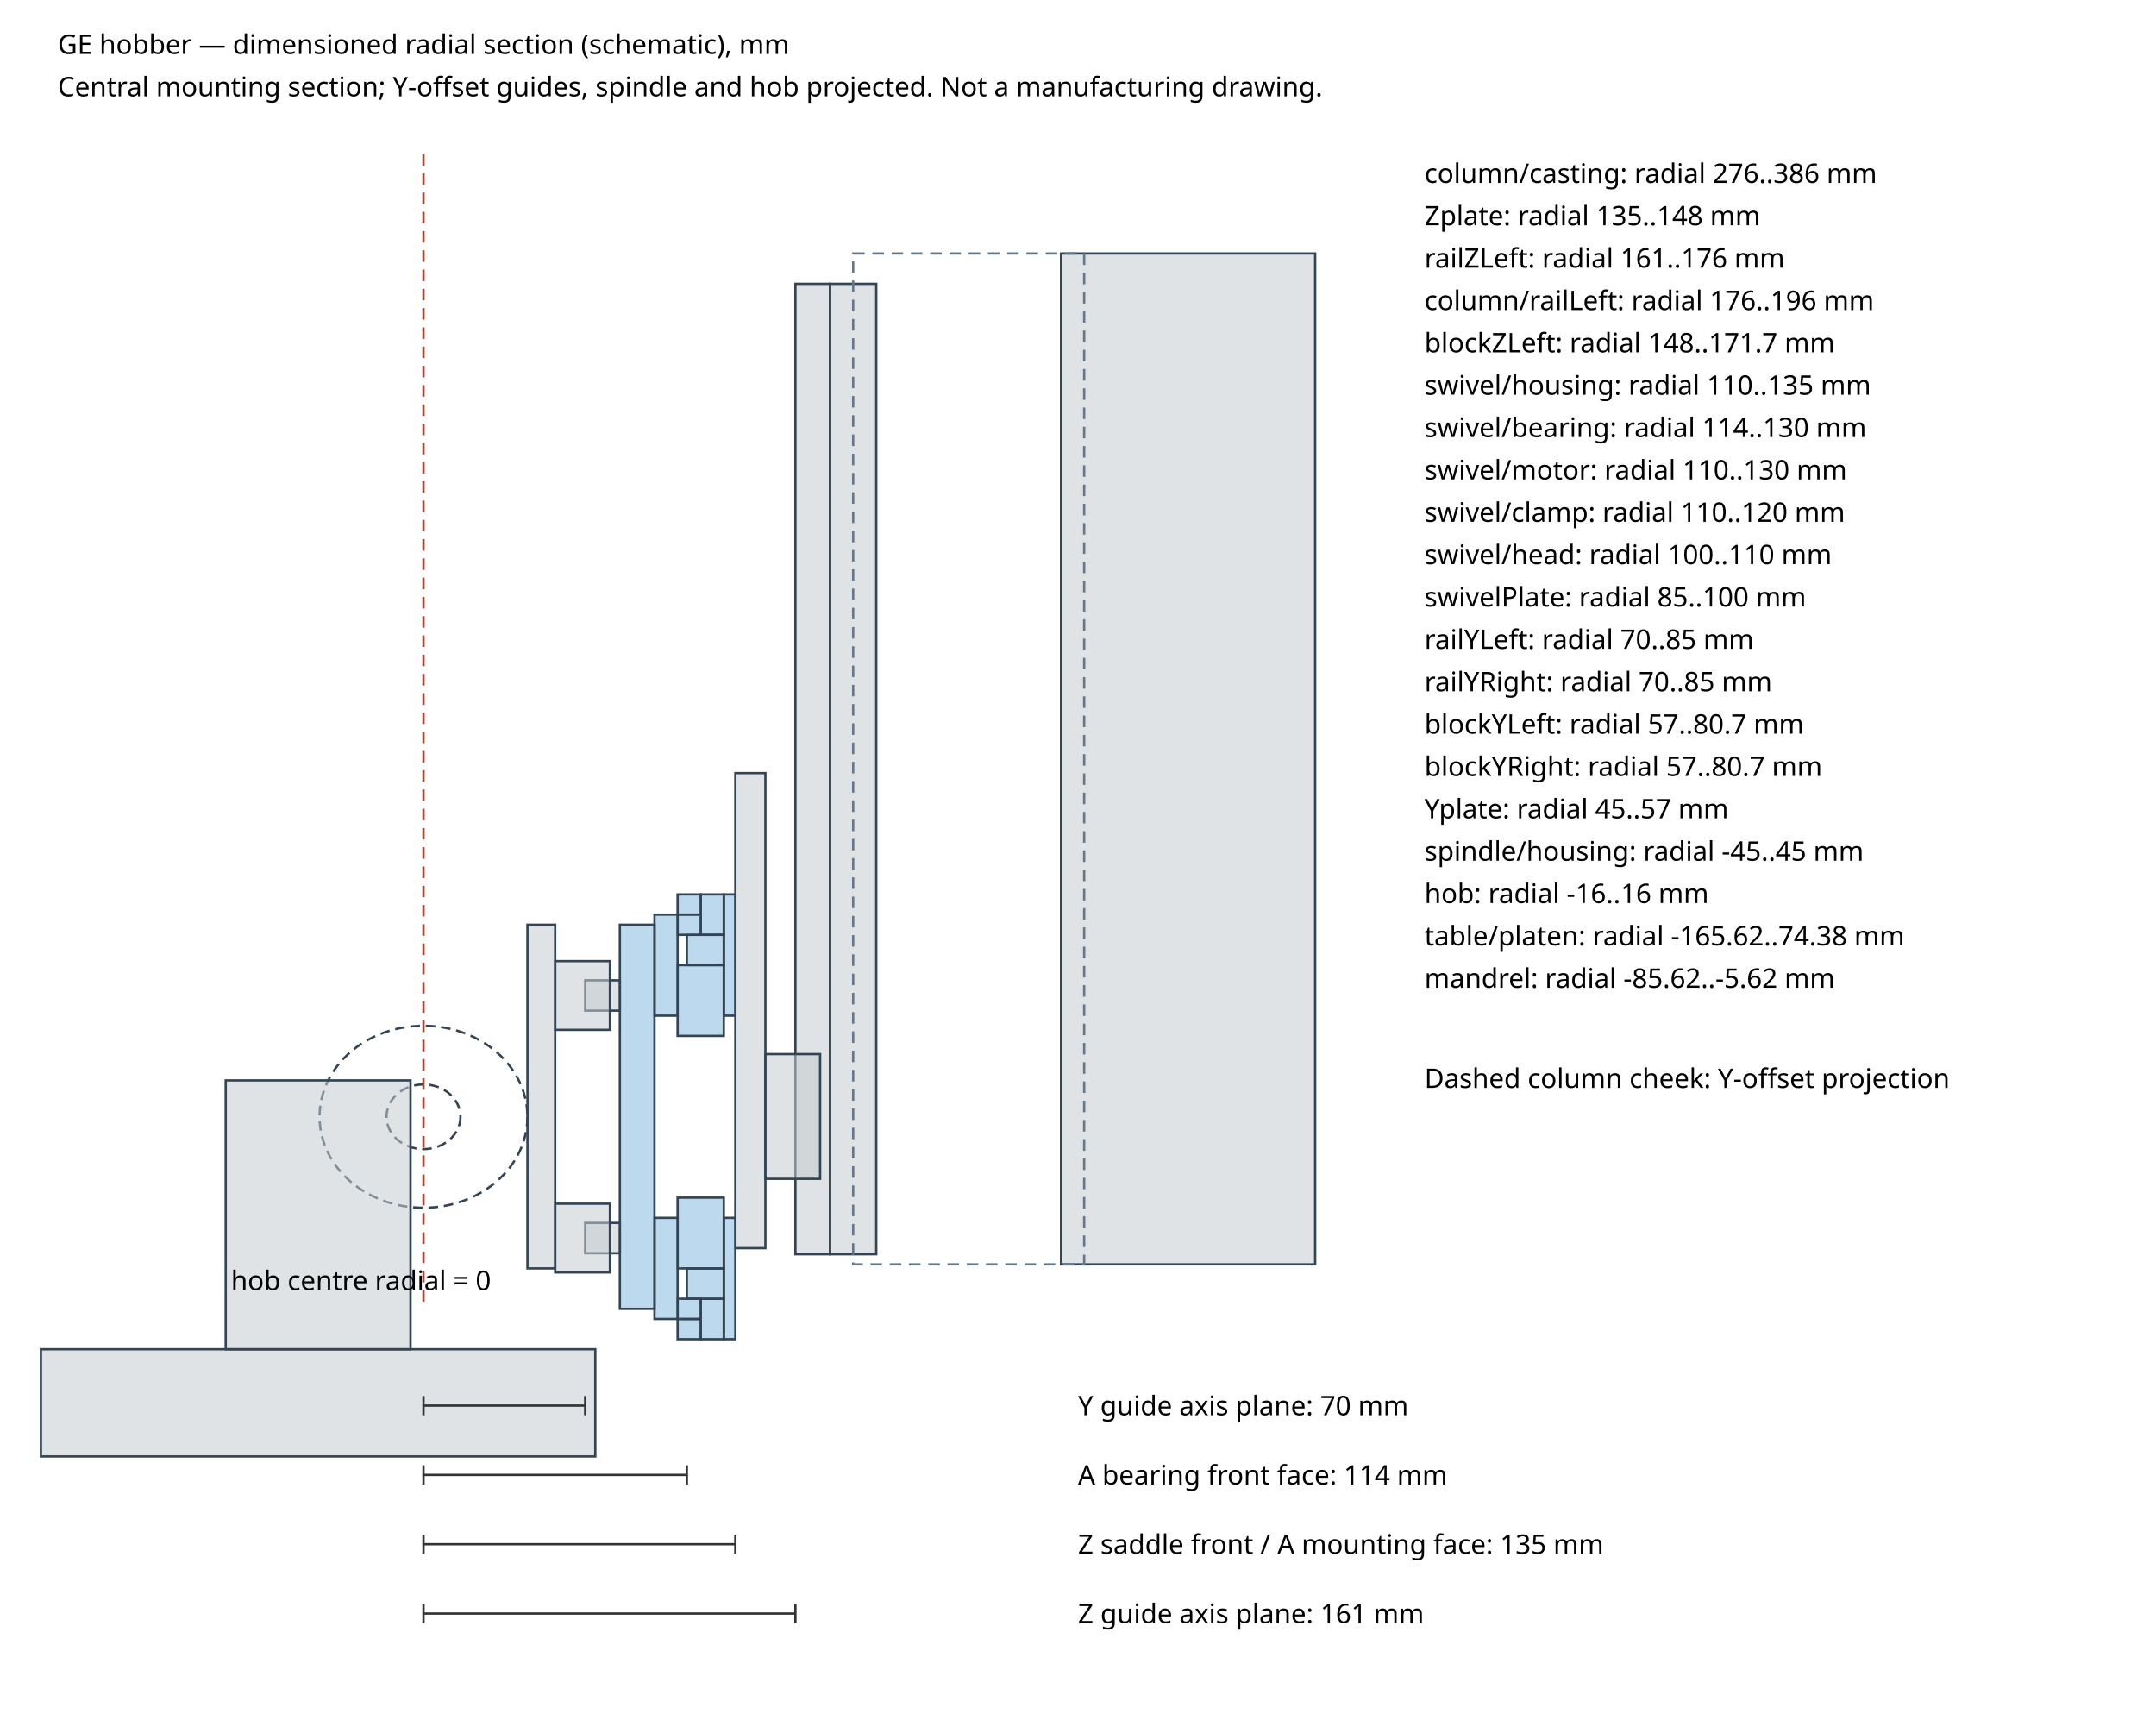
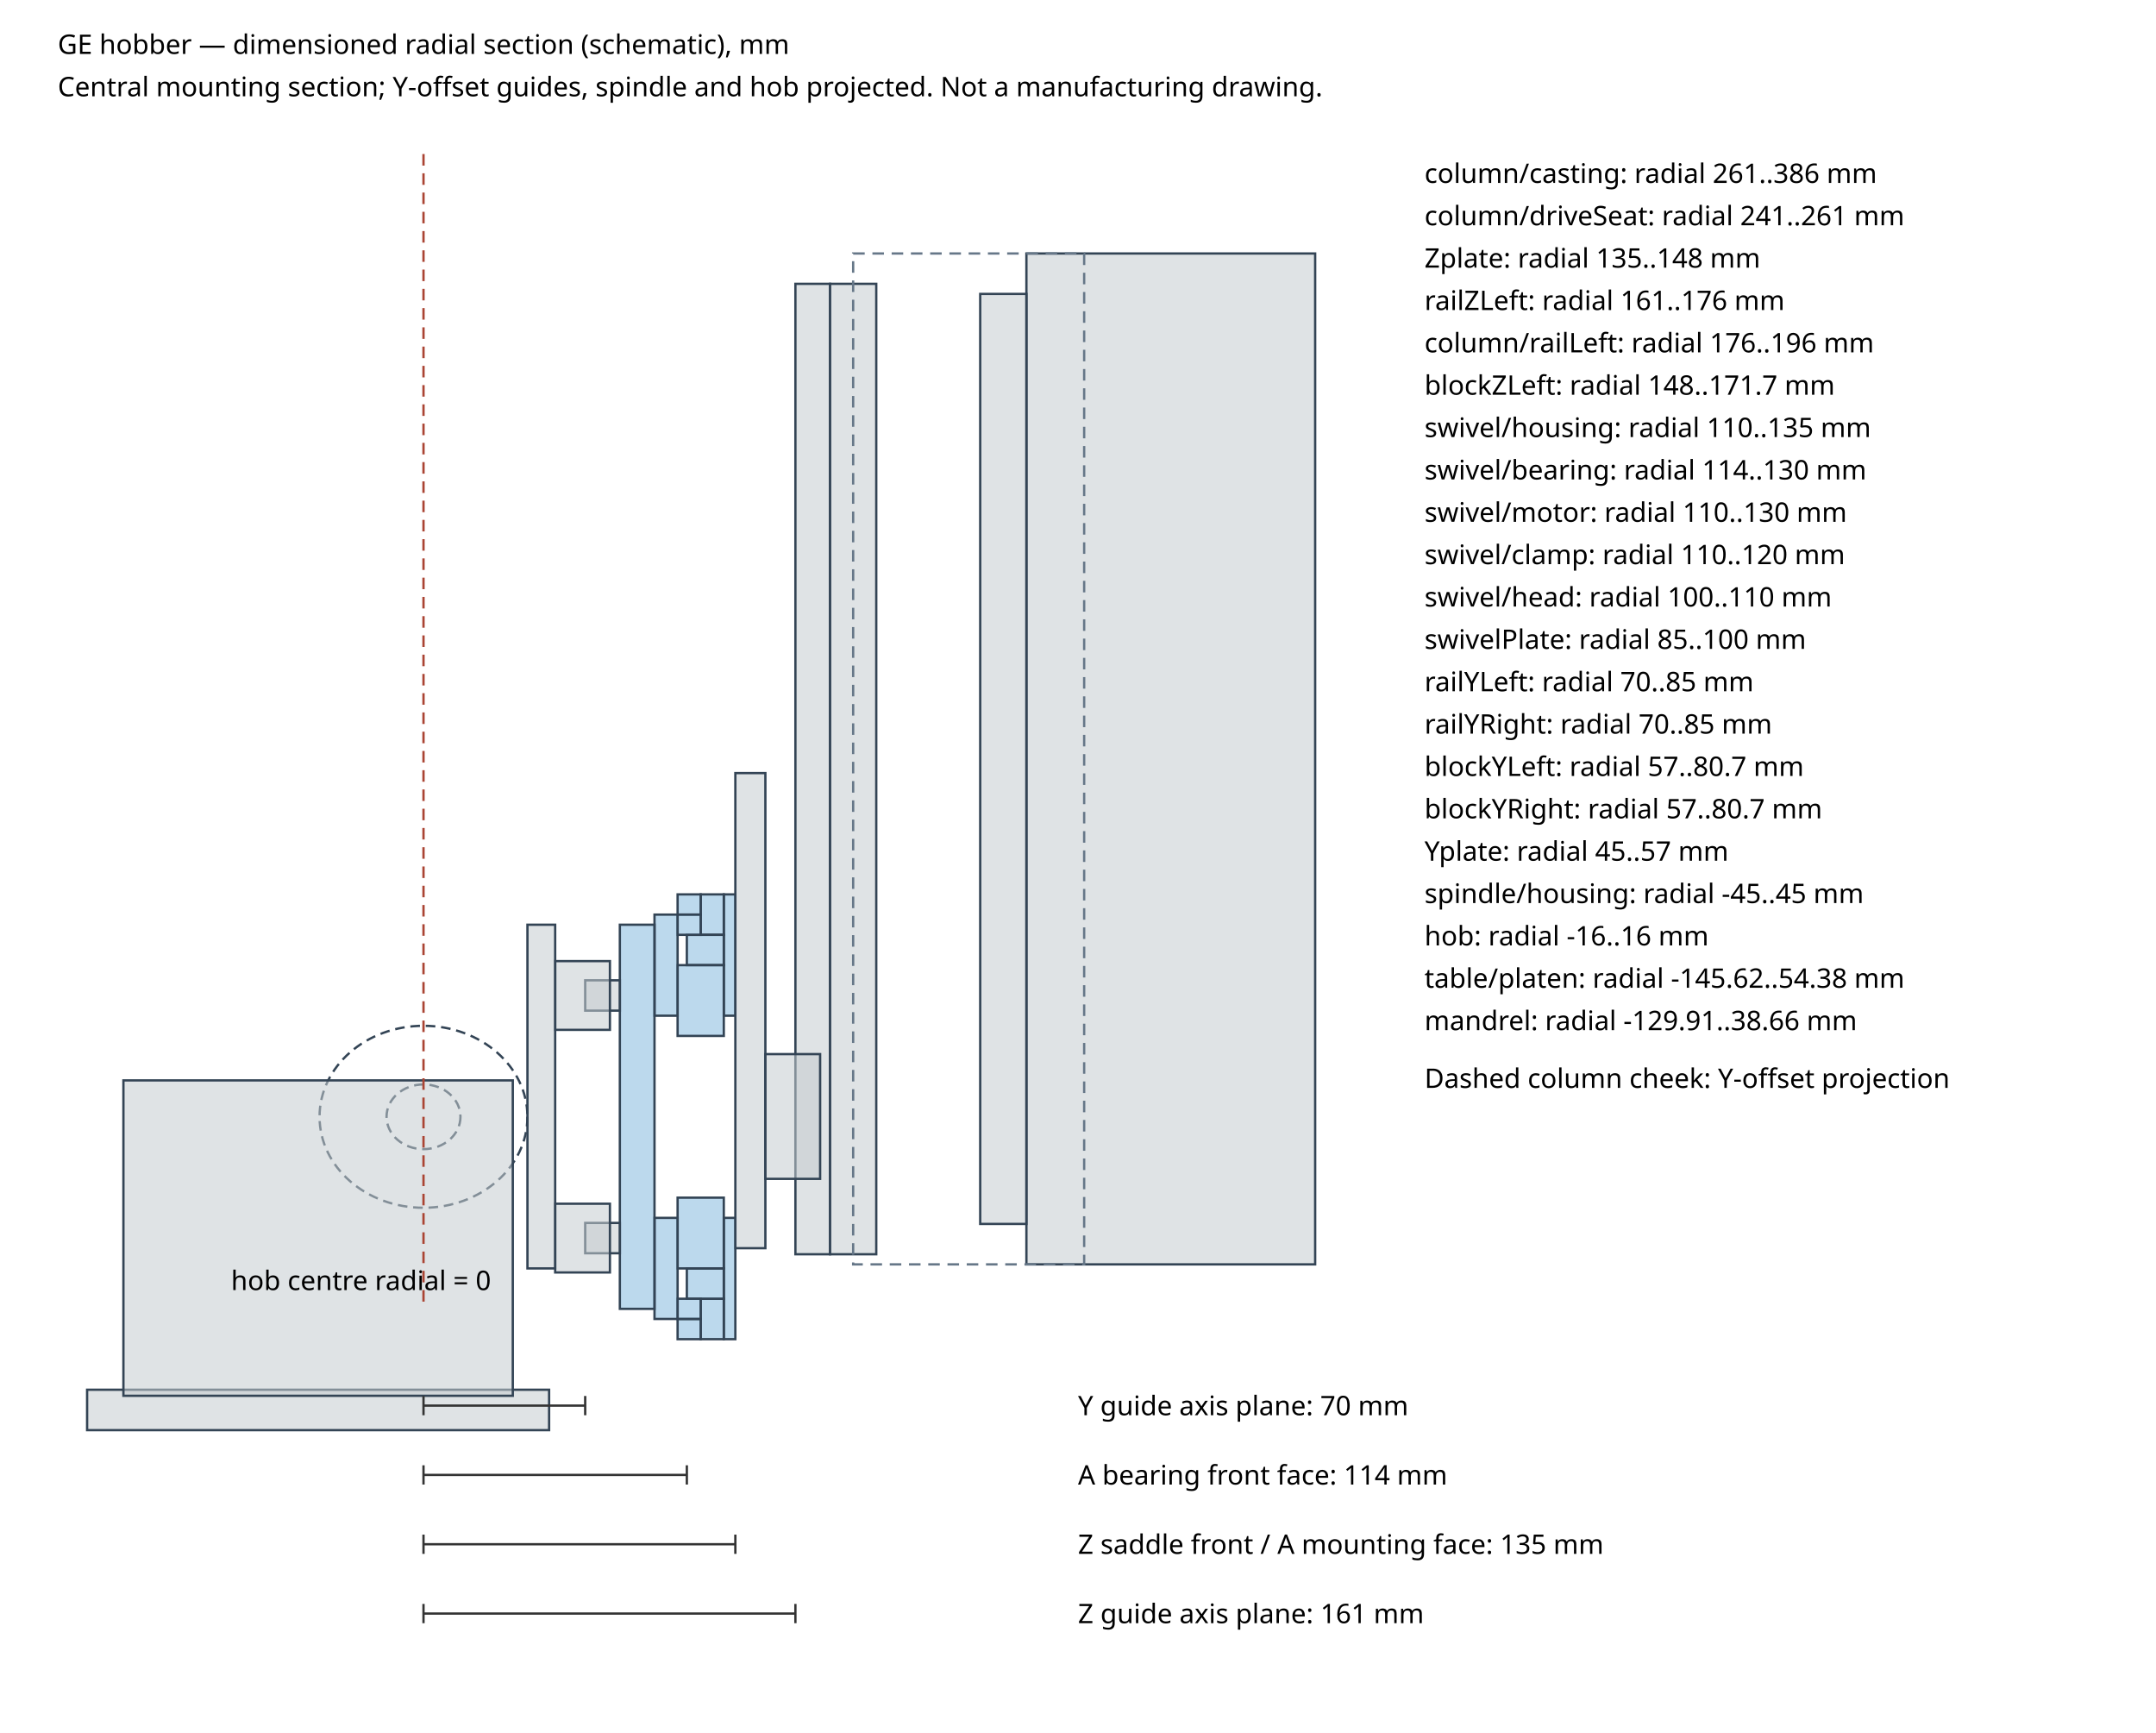
<svg xmlns="http://www.w3.org/2000/svg" width="1120" height="900" viewBox="0 0 1120 900">
  <rect width="1120" height="900" fill="white" />
  <g font-family="sans-serif" font-size="14" stroke-width="1.2">
    <text x="30" y="28">GE hobber — dimensioned radial section (schematic), mm</text>
    <text x="30" y="50">Central mounting section; Y-offset guides, spindle and hob projected. Not a manufacturing drawing.</text>
-     <rect x="551.2" y="131.65" width="132" height="525" fill="#c5ccd0" fill-opacity="0.55" stroke="#334455" />
-     <text x="740" y="95">column/casting: radial 276..386 mm</text>
+     <rect x="533.2" y="131.65" width="150" height="525" fill="#c5ccd0" fill-opacity="0.55" stroke="#334455" />
+     <text x="740" y="95">column/casting: radial 261..386 mm</text>
+     <rect x="509.2" y="152.65" width="24" height="483" fill="#c5ccd0" fill-opacity="0.55" stroke="#334455" />
+     <text x="740" y="117">column/driveSeat: radial 241..261 mm</text>
    <rect x="382" y="401.5" width="15.6" height="246.75" fill="#c5ccd0" fill-opacity="0.55" stroke="#334455" />
-     <text x="740" y="117">Zplate: radial 135..148 mm</text>
+     <text x="740" y="139">Zplate: radial 135..148 mm</text>
    <rect x="413.2" y="147.4" width="18" height="504" fill="#c5ccd0" fill-opacity="0.55" stroke="#334455" />
-     <text x="740" y="139">railZLeft: radial 161..176 mm</text>
+     <text x="740" y="161">railZLeft: radial 161..176 mm</text>
    <rect x="431.2" y="147.4" width="24" height="504" fill="#c5ccd0" fill-opacity="0.55" stroke="#334455" />
-     <text x="740" y="161">column/railLeft: radial 176..196 mm</text>
+     <text x="740" y="183">column/railLeft: radial 176..196 mm</text>
    <rect x="397.6" y="547.45" width="28.44" height="64.785" fill="#c5ccd0" fill-opacity="0.55" stroke="#334455" />
-     <text x="740" y="183">blockZLeft: radial 148..171.7 mm</text>
+     <text x="740" y="205">blockZLeft: radial 148..171.7 mm</text>
    <rect x="376" y="632.5" width="6" height="63" fill="#85b9de" fill-opacity="0.55" stroke="#334455" />
    <rect x="364" y="674.5" width="12" height="21" fill="#85b9de" fill-opacity="0.55" stroke="#334455" />
    <rect x="352" y="685" width="12" height="10.5" fill="#85b9de" fill-opacity="0.55" stroke="#334455" />
    <rect x="376" y="464.5" width="6" height="63" fill="#85b9de" fill-opacity="0.55" stroke="#334455" />
    <rect x="364" y="464.5" width="12" height="21" fill="#85b9de" fill-opacity="0.55" stroke="#334455" />
    <rect x="352" y="464.5" width="12" height="10.5" fill="#85b9de" fill-opacity="0.55" stroke="#334455" />
-     <text x="740" y="205">swivel/housing: radial 110..135 mm</text>
+     <text x="740" y="227">swivel/housing: radial 110..135 mm</text>
    <rect x="356.8" y="485.5" width="19.2" height="15.75" fill="#85b9de" fill-opacity="0.55" stroke="#334455" />
    <rect x="356.8" y="658.75" width="19.2" height="15.75" fill="#85b9de" fill-opacity="0.55" stroke="#334455" />
-     <text x="740" y="227">swivel/bearing: radial 114..130 mm</text>
+     <text x="740" y="249">swivel/bearing: radial 114..130 mm</text>
    <rect x="352" y="501.25" width="24" height="36.75" fill="#85b9de" fill-opacity="0.55" stroke="#334455" />
    <rect x="352" y="622" width="24" height="36.75" fill="#85b9de" fill-opacity="0.55" stroke="#334455" />
-     <text x="740" y="249">swivel/motor: radial 110..130 mm</text>
+     <text x="740" y="271">swivel/motor: radial 110..130 mm</text>
    <rect x="352" y="475" width="12" height="10.5" fill="#85b9de" fill-opacity="0.55" stroke="#334455" />
    <rect x="352" y="674.5" width="12" height="10.5" fill="#85b9de" fill-opacity="0.55" stroke="#334455" />
-     <text x="740" y="271">swivel/clamp: radial 110..120 mm</text>
+     <text x="740" y="293">swivel/clamp: radial 110..120 mm</text>
    <rect x="340" y="475" width="12" height="52.5" fill="#85b9de" fill-opacity="0.55" stroke="#334455" />
    <rect x="340" y="632.5" width="12" height="52.5" fill="#85b9de" fill-opacity="0.55" stroke="#334455" />
-     <text x="740" y="293">swivel/head: radial 100..110 mm</text>
+     <text x="740" y="315">swivel/head: radial 100..110 mm</text>
    <rect x="322" y="480.25" width="18" height="199.5" fill="#85b9de" fill-opacity="0.55" stroke="#334455" />
-     <text x="740" y="315">swivelPlate: radial 85..100 mm</text>
+     <text x="740" y="337">swivelPlate: radial 85..100 mm</text>
    <rect x="304" y="635.125" width="18" height="15.75" fill="#c5ccd0" fill-opacity="0.55" stroke="#334455" />
-     <text x="740" y="337">railYLeft: radial 70..85 mm</text>
+     <text x="740" y="359">railYLeft: radial 70..85 mm</text>
    <rect x="304" y="509.125" width="18" height="15.75" fill="#c5ccd0" fill-opacity="0.55" stroke="#334455" />
-     <text x="740" y="359">railYRight: radial 70..85 mm</text>
+     <text x="740" y="381">railYRight: radial 70..85 mm</text>
    <rect x="288.4" y="625.15" width="28.44" height="35.7" fill="#c5ccd0" fill-opacity="0.55" stroke="#334455" />
-     <text x="740" y="381">blockYLeft: radial 57..80.7 mm</text>
+     <text x="740" y="403">blockYLeft: radial 57..80.7 mm</text>
    <rect x="288.4" y="499.15" width="28.44" height="35.7" fill="#c5ccd0" fill-opacity="0.55" stroke="#334455" />
-     <text x="740" y="403">blockYRight: radial 57..80.7 mm</text>
+     <text x="740" y="425">blockYRight: radial 57..80.7 mm</text>
    <rect x="274" y="480.25" width="14.4" height="178.5" fill="#c5ccd0" fill-opacity="0.55" stroke="#334455" />
-     <text x="740" y="425">Yplate: radial 45..57 mm</text>
+     <text x="740" y="447">Yplate: radial 45..57 mm</text>
    <ellipse cx="220" cy="580" rx="54" ry="47.25" fill="none" stroke="#334455" stroke-dasharray="5 3" />
-     <text x="740" y="447">spindle/housing: radial -45..45 mm</text>
+     <text x="740" y="469">spindle/housing: radial -45..45 mm</text>
    <ellipse cx="220" cy="580" rx="19.2" ry="16.8" fill="none" stroke="#334455" stroke-dasharray="5 3" />
-     <text x="740" y="469">hob: radial -16..16 mm</text>
-     <rect x="21.25" y="700.75" width="288" height="55.65" fill="#c5ccd0" fill-opacity="0.55" stroke="#334455" />
-     <text x="740" y="491">table/platen: radial -165.62..74.38 mm</text>
-     <rect x="117.25" y="561.1" width="96" height="139.65" fill="#c5ccd0" fill-opacity="0.55" stroke="#334455" />
-     <text x="740" y="513">mandrel: radial -85.62..-5.62 mm</text>
+     <text x="740" y="491">hob: radial -16..16 mm</text>
+     <rect x="45.25" y="721.75" width="240" height="21" fill="#c5ccd0" fill-opacity="0.55" stroke="#334455" />
+     <text x="740" y="513">table/platen: radial -145.62..54.38 mm</text>
+     <rect x="64.112" y="561.1" width="202.277" height="163.8" fill="#c5ccd0" fill-opacity="0.55" stroke="#334455" />
+     <text x="740" y="535">mandrel: radial -129.91..38.66 mm</text>
    <rect x="443.2" y="131.65" width="120" height="525" fill="none" stroke="#667788" stroke-dasharray="6 4" />
    <text x="740" y="565">Dashed column cheek: Y-offset projection</text>
    <path d="M 220 80 V 680" stroke="#aa4433" stroke-dasharray="6 4" />
    <text x="120" y="670">hob centre radial = 0</text>
    <path d="M 220 730 H 304 M 220 725 V 735 M 304 725 V 735" fill="none" stroke="#333" />
    <text x="560" y="735">Y guide axis plane: 70 mm</text>
    <path d="M 220 766 H 356.8 M 220 761 V 771 M 356.8 761 V 771" fill="none" stroke="#333" />
    <text x="560" y="771">A bearing front face: 114 mm</text>
    <path d="M 220 802 H 382 M 220 797 V 807 M 382 797 V 807" fill="none" stroke="#333" />
    <text x="560" y="807">Z saddle front / A mounting face: 135 mm</text>
    <path d="M 220 838 H 413.2 M 220 833 V 843 M 413.2 833 V 843" fill="none" stroke="#333" />
    <text x="560" y="843">Z guide axis plane: 161 mm</text>
  </g>
</svg>
